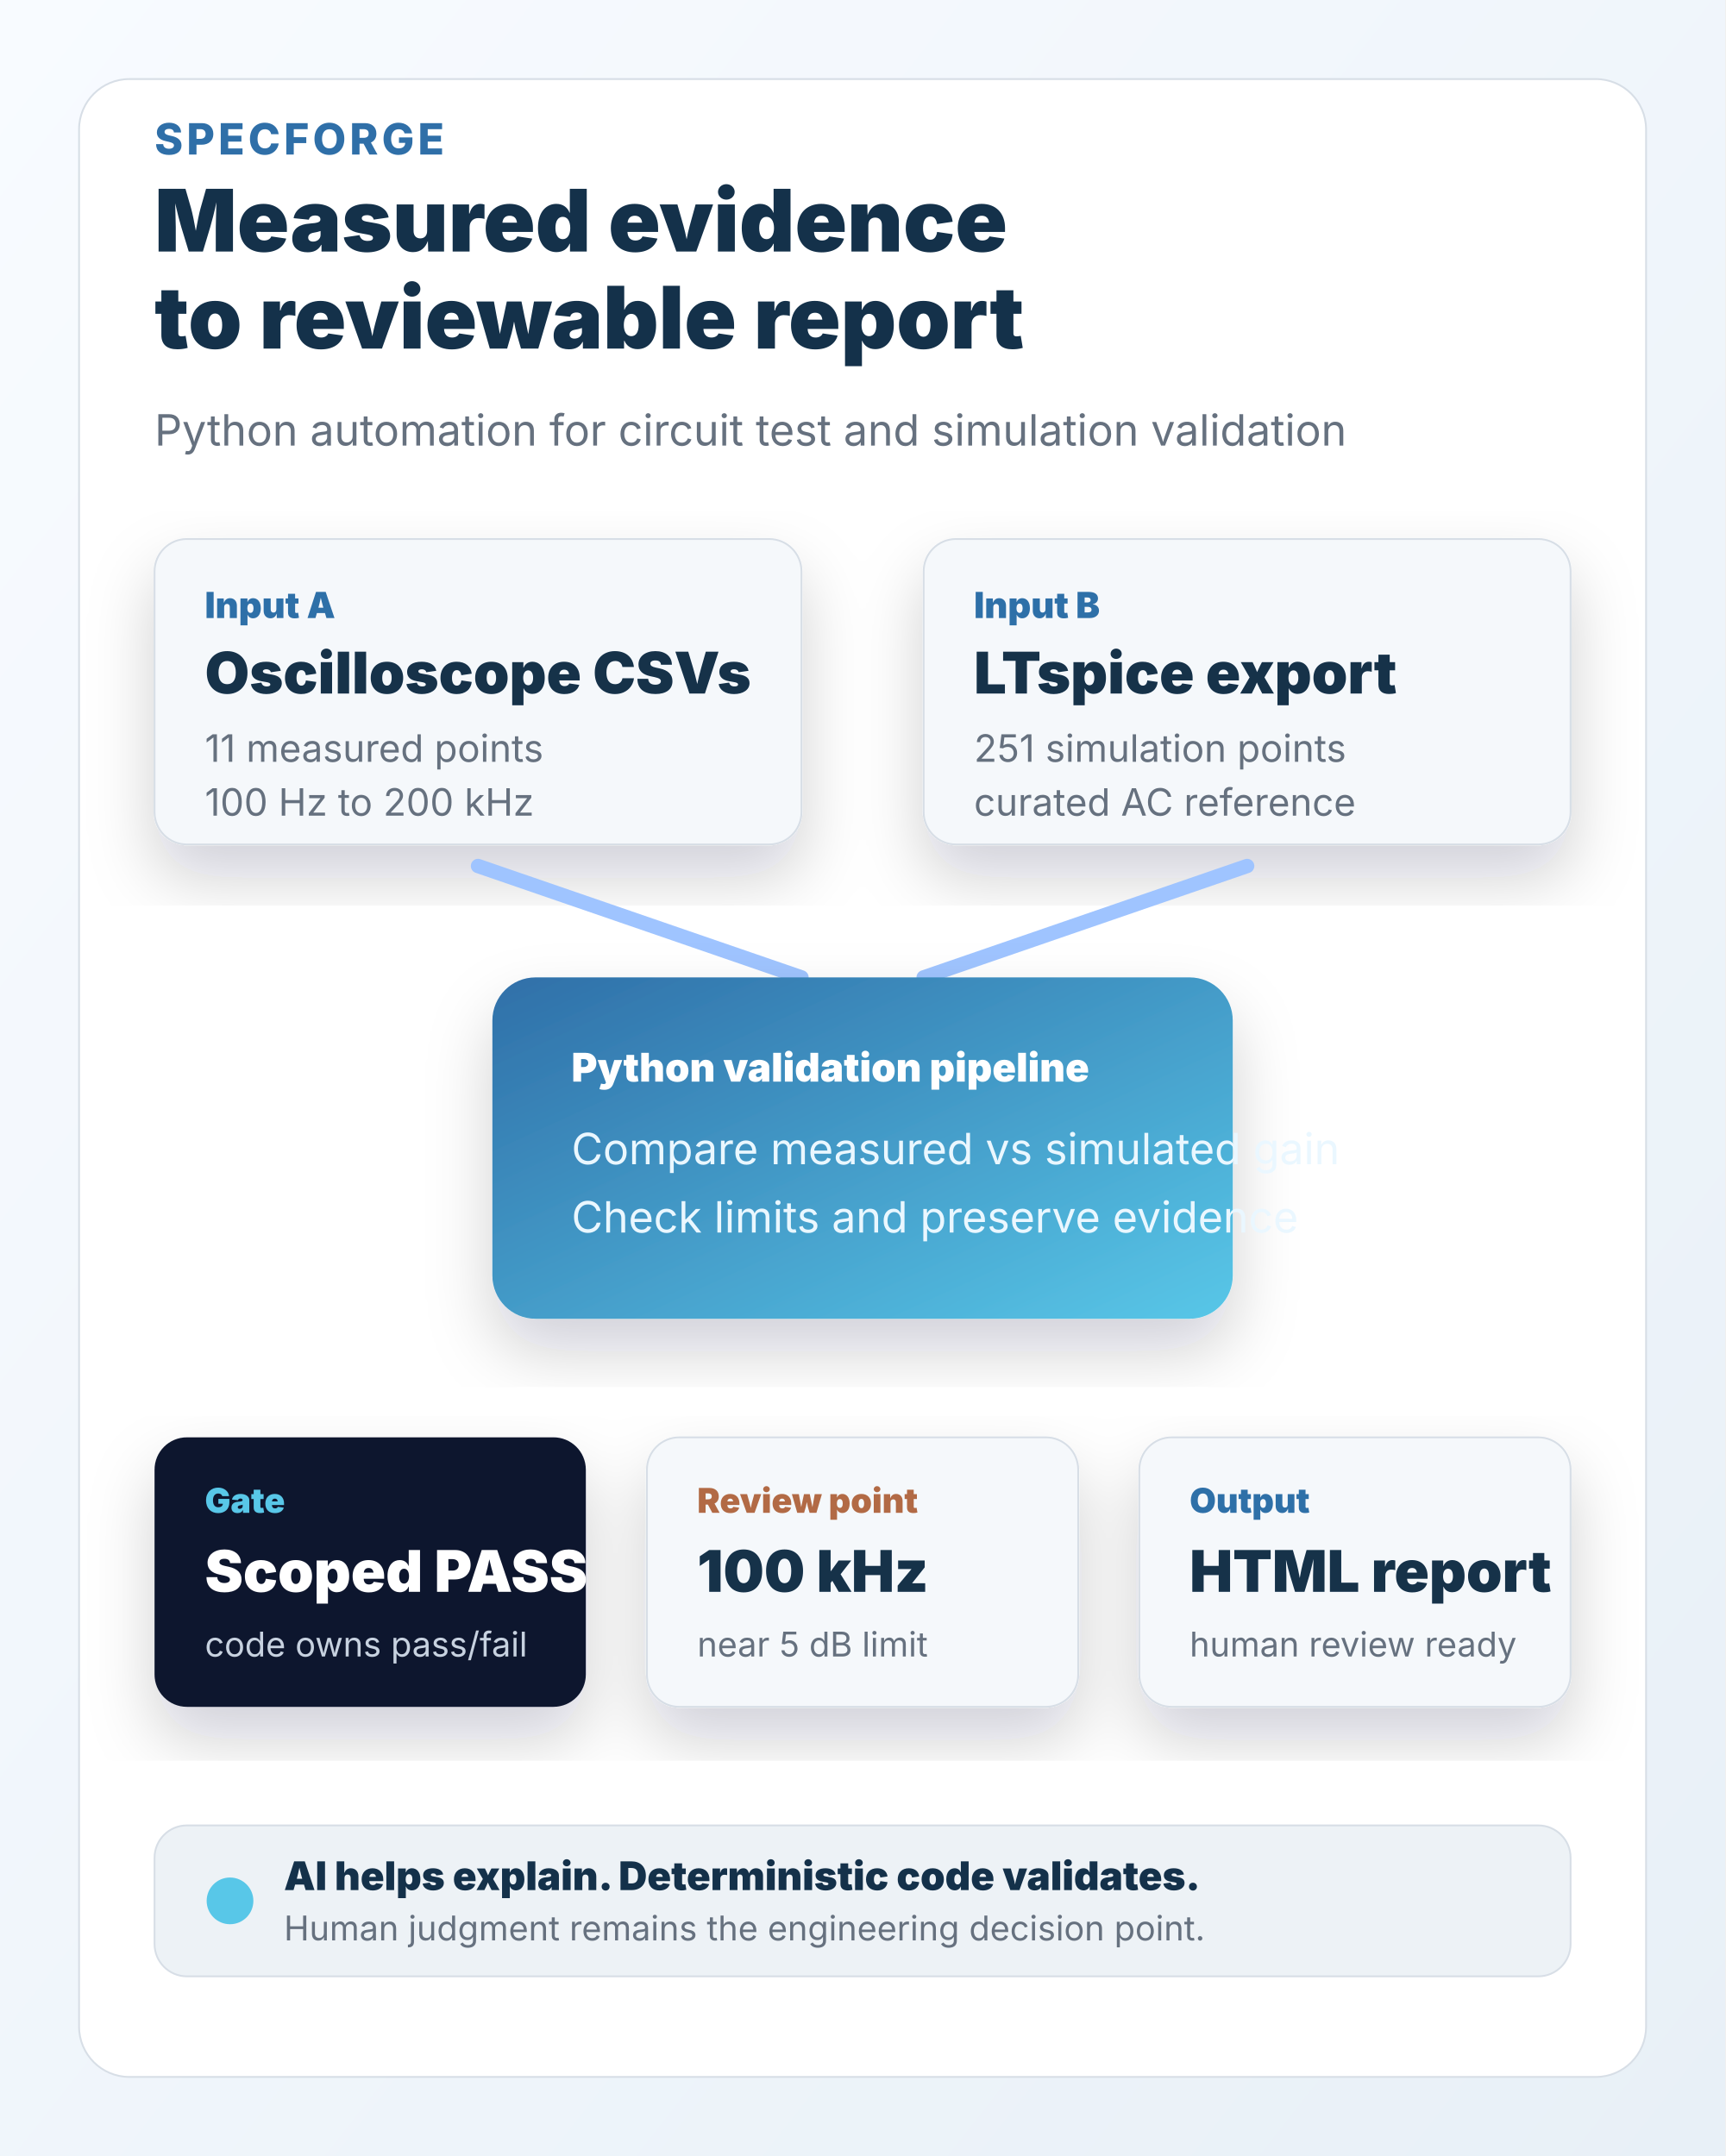
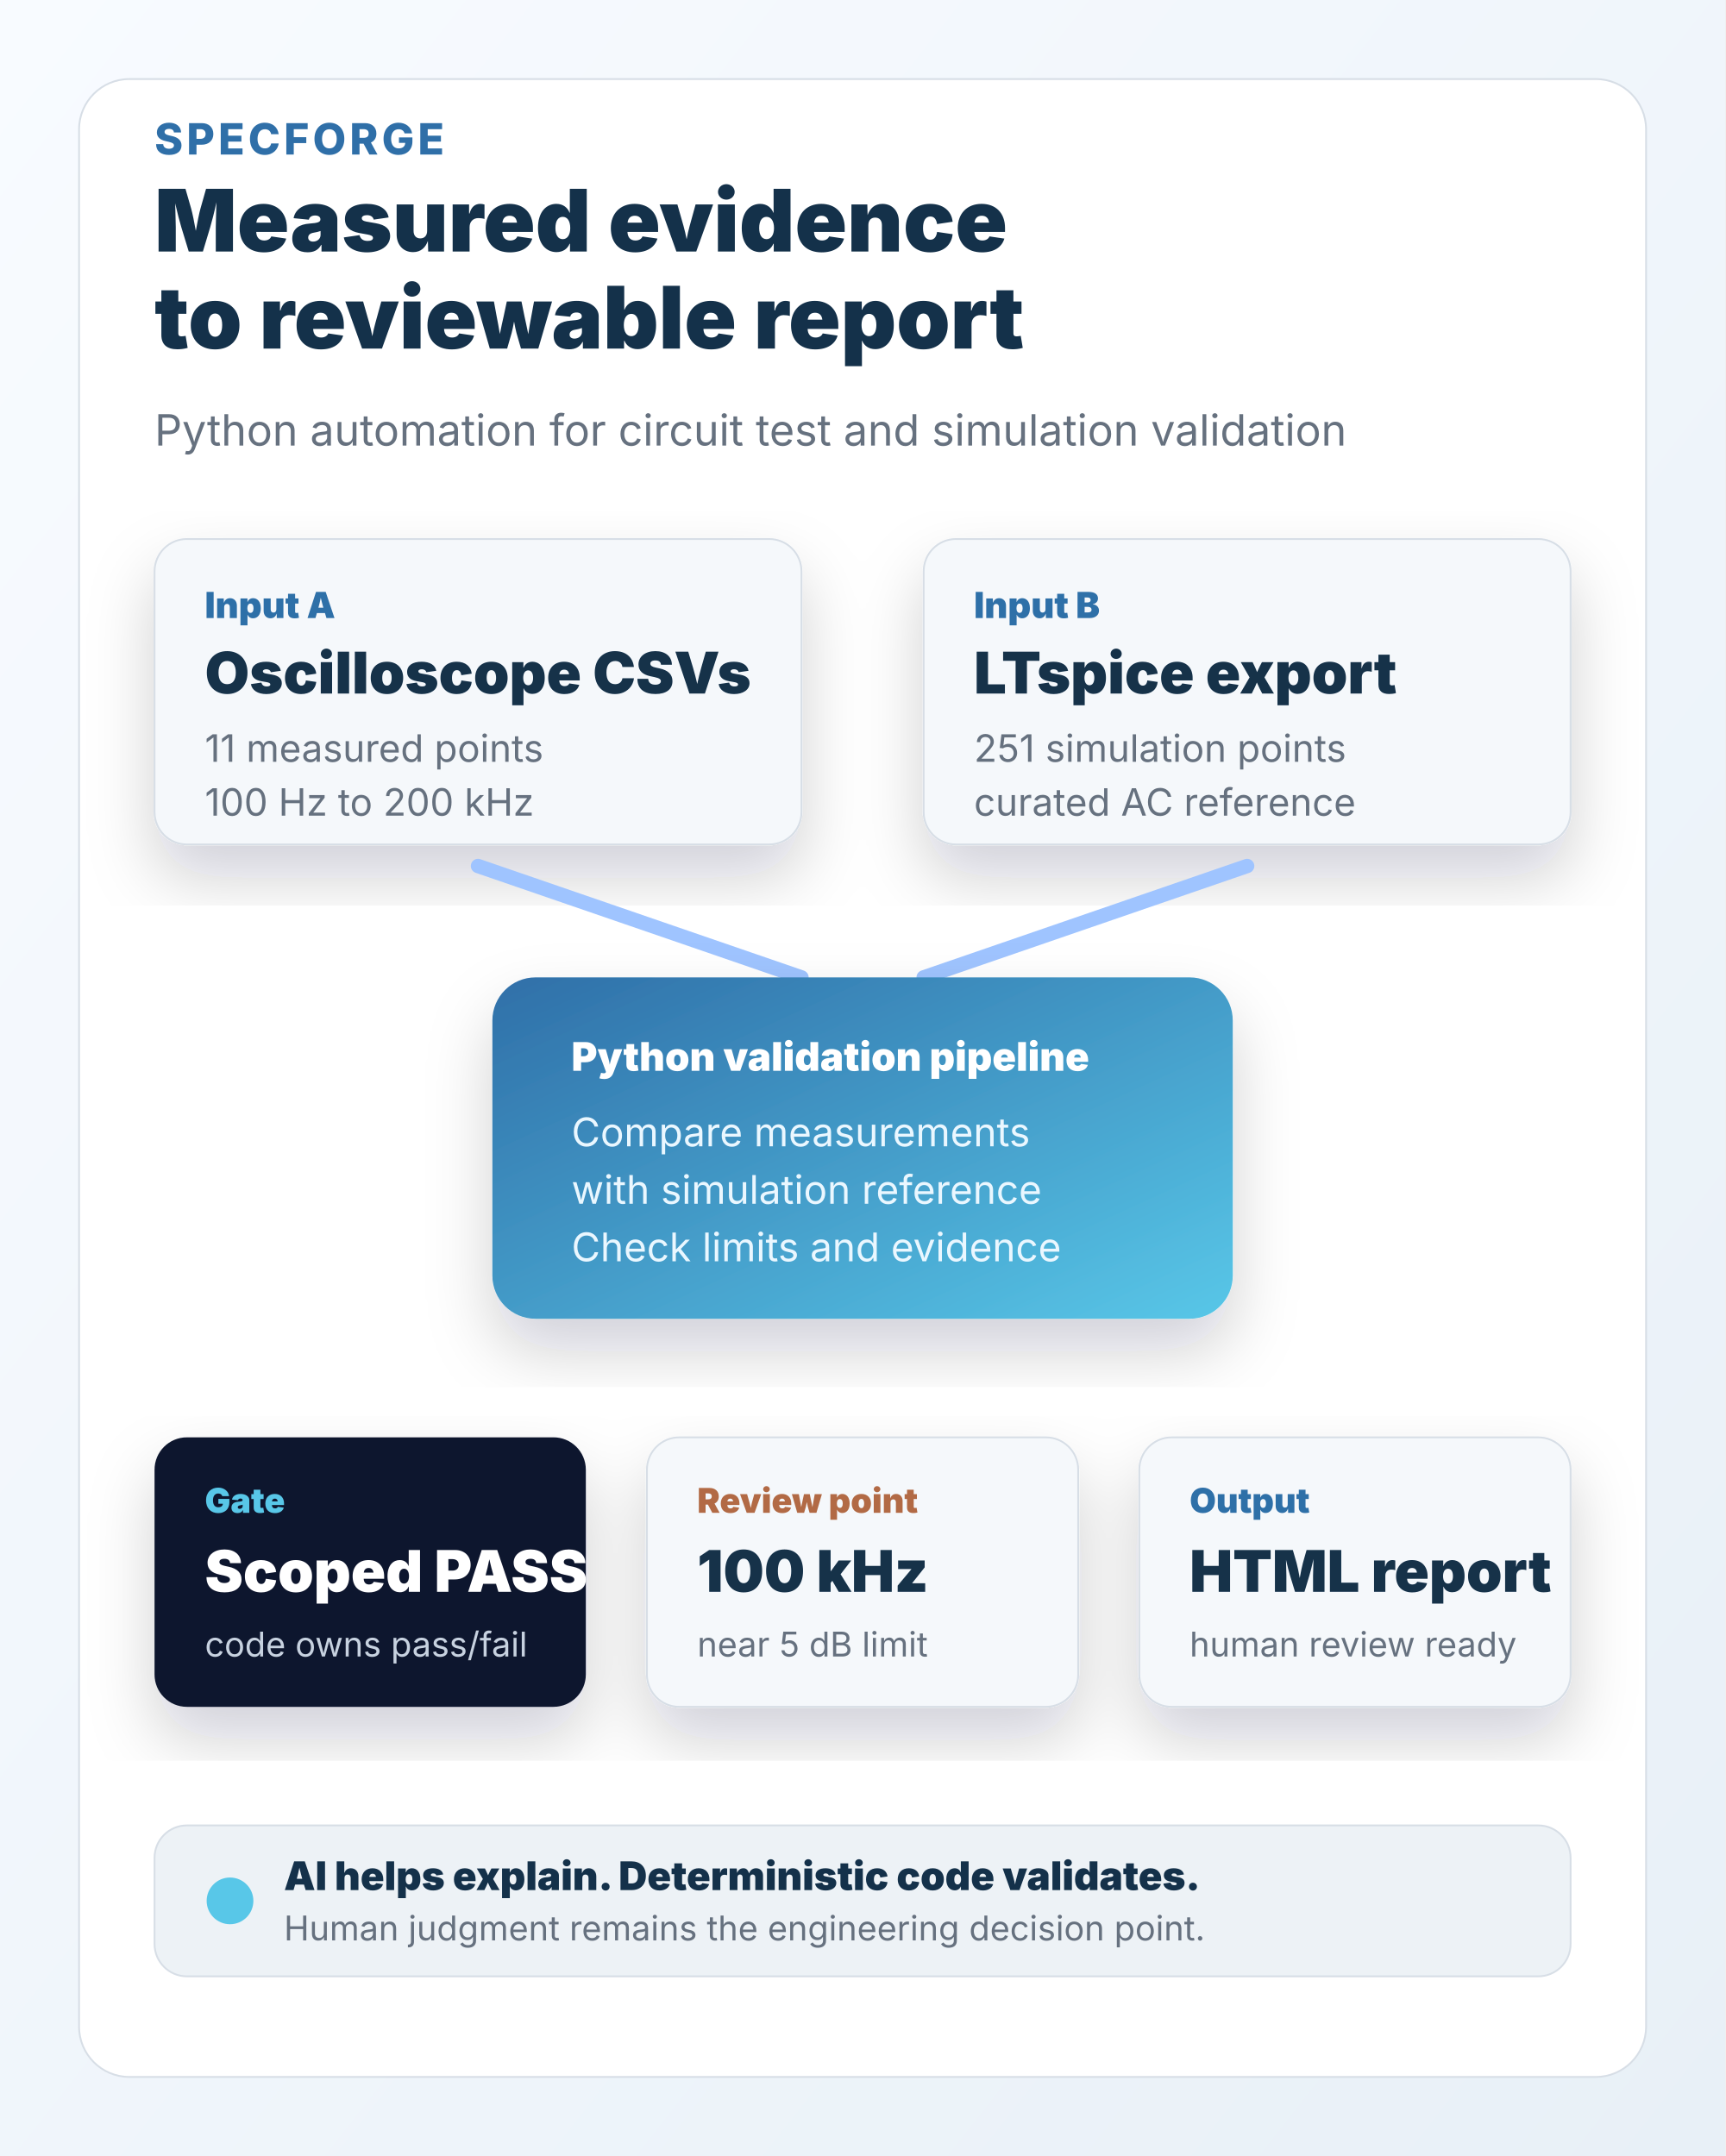
<svg xmlns="http://www.w3.org/2000/svg" viewBox="0 0 960 1200" role="img" aria-labelledby="title desc">
  <defs>
    <linearGradient id="paper" x1="0" y1="0" x2="1" y2="1">
      <stop offset="0" stop-color="#f8fbff" />
      <stop offset="1" stop-color="#e8f0f7" />
    </linearGradient>
    <linearGradient id="blue" x1="0" y1="0" x2="1" y2="1">
      <stop offset="0" stop-color="#2f6fa8" />
      <stop offset="1" stop-color="#58c7e8" />
    </linearGradient>
    <filter id="shadow" x="-20%" y="-20%" width="140%" height="140%">
      <feDropShadow dx="0" dy="18" stdDeviation="18" flood-color="#11182f" flood-opacity="0.18" />
    </filter>
  </defs>
  <rect width="960" height="1200" rx="0" fill="url(#paper)" />
  <rect x="44" y="44" width="872" height="1112" rx="28" fill="#ffffff" stroke="#d7dee6" />
  <g transform="translate(86 86)">
    <text x="0" y="0" fill="#2f6fa8" font-family="Inter, Arial, sans-serif" font-size="24" font-weight="800" letter-spacing="2">SPECFORGE</text>
    <text x="0" y="54" fill="#14314a" font-family="Inter, Arial, sans-serif" font-size="48" font-weight="850">Measured evidence</text>
    <text x="0" y="108" fill="#14314a" font-family="Inter, Arial, sans-serif" font-size="48" font-weight="850">to reviewable report</text>
    <text x="0" y="162" fill="#66717f" font-family="Inter, Arial, sans-serif" font-size="24">Python automation for circuit test and simulation validation</text>
  </g>
  <g transform="translate(86 300)" filter="url(#shadow)">
    <rect x="0" y="0" width="360" height="170" rx="18" fill="#f5f8fb" stroke="#d7dee6" />
    <text x="28" y="44" fill="#2f6fa8" font-family="Inter, Arial, sans-serif" font-size="20" font-weight="850">Input A</text>
    <text x="28" y="86" fill="#14314a" font-family="Inter, Arial, sans-serif" font-size="32" font-weight="850">Oscilloscope CSVs</text>
    <text x="28" y="124" fill="#66717f" font-family="Inter, Arial, sans-serif" font-size="21">11 measured points</text>
    <text x="28" y="154" fill="#66717f" font-family="Inter, Arial, sans-serif" font-size="21">100 Hz to 200 kHz</text>
    <rect x="428" y="0" width="360" height="170" rx="18" fill="#f5f8fb" stroke="#d7dee6" />
    <text x="456" y="44" fill="#2f6fa8" font-family="Inter, Arial, sans-serif" font-size="20" font-weight="850">Input B</text>
    <text x="456" y="86" fill="#14314a" font-family="Inter, Arial, sans-serif" font-size="32" font-weight="850">LTspice export</text>
    <text x="456" y="124" fill="#66717f" font-family="Inter, Arial, sans-serif" font-size="21">251 simulation points</text>
    <text x="456" y="154" fill="#66717f" font-family="Inter, Arial, sans-serif" font-size="21">curated AC reference</text>
  </g>
  <g transform="translate(86 544)">
    <line x1="180" y1="-62" x2="360" y2="0" stroke="#9fc4ff" stroke-width="8" stroke-linecap="round" />
    <line x1="608" y1="-62" x2="428" y2="0" stroke="#9fc4ff" stroke-width="8" stroke-linecap="round" />
    <rect x="188" y="0" width="412" height="190" rx="24" fill="url(#blue)" filter="url(#shadow)" />
-     <text x="232" y="58" fill="#ffffff" font-family="Inter, Arial, sans-serif" font-size="22" font-weight="850">Python validation pipeline</text>
-     <text x="232" y="104" fill="#eaf7ff" font-family="Inter, Arial, sans-serif" font-size="24">Compare measured vs simulated gain</text>
-     <text x="232" y="142" fill="#eaf7ff" font-family="Inter, Arial, sans-serif" font-size="24">Check limits and preserve evidence</text>
+     <text x="232" y="52" fill="#ffffff" font-family="Inter, Arial, sans-serif" font-size="22" font-weight="850">Python validation pipeline</text>
+     <text x="232" y="94" fill="#eaf7ff" font-family="Inter, Arial, sans-serif" font-size="22">Compare measurements</text>
+     <text x="232" y="126" fill="#eaf7ff" font-family="Inter, Arial, sans-serif" font-size="22">with simulation reference</text>
+     <text x="232" y="158" fill="#eaf7ff" font-family="Inter, Arial, sans-serif" font-size="22">Check limits and evidence</text>
  </g>
  <g transform="translate(86 800)" filter="url(#shadow)">
    <rect x="0" y="0" width="240" height="150" rx="18" fill="#11182f" />
    <text x="28" y="42" fill="#58c7e8" font-family="Inter, Arial, sans-serif" font-size="19" font-weight="850">Gate</text>
    <text x="28" y="86" fill="#ffffff" font-family="Inter, Arial, sans-serif" font-size="32" font-weight="850">Scoped PASS</text>
    <text x="28" y="122" fill="#c7d2e0" font-family="Inter, Arial, sans-serif" font-size="19">code owns pass/fail</text>
    <rect x="274" y="0" width="240" height="150" rx="18" fill="#f5f8fb" stroke="#d7dee6" />
    <text x="302" y="42" fill="#b26b45" font-family="Inter, Arial, sans-serif" font-size="19" font-weight="850">Review point</text>
    <text x="302" y="86" fill="#14314a" font-family="Inter, Arial, sans-serif" font-size="32" font-weight="850">100 kHz</text>
    <text x="302" y="122" fill="#66717f" font-family="Inter, Arial, sans-serif" font-size="19">near 5 dB limit</text>
    <rect x="548" y="0" width="240" height="150" rx="18" fill="#f5f8fb" stroke="#d7dee6" />
    <text x="576" y="42" fill="#2f6fa8" font-family="Inter, Arial, sans-serif" font-size="19" font-weight="850">Output</text>
    <text x="576" y="86" fill="#14314a" font-family="Inter, Arial, sans-serif" font-size="32" font-weight="850">HTML report</text>
    <text x="576" y="122" fill="#66717f" font-family="Inter, Arial, sans-serif" font-size="19">human review ready</text>
  </g>
  <g transform="translate(86 1016)">
    <rect x="0" y="0" width="788" height="84" rx="18" fill="#edf2f6" stroke="#d7dee6" />
    <circle cx="42" cy="42" r="13" fill="#58c7e8" />
    <text x="72" y="36" fill="#14314a" font-family="Inter, Arial, sans-serif" font-size="22" font-weight="850">AI helps explain. Deterministic code validates.</text>
    <text x="72" y="64" fill="#66717f" font-family="Inter, Arial, sans-serif" font-size="19">Human judgment remains the engineering decision point.</text>
  </g>
</svg>
